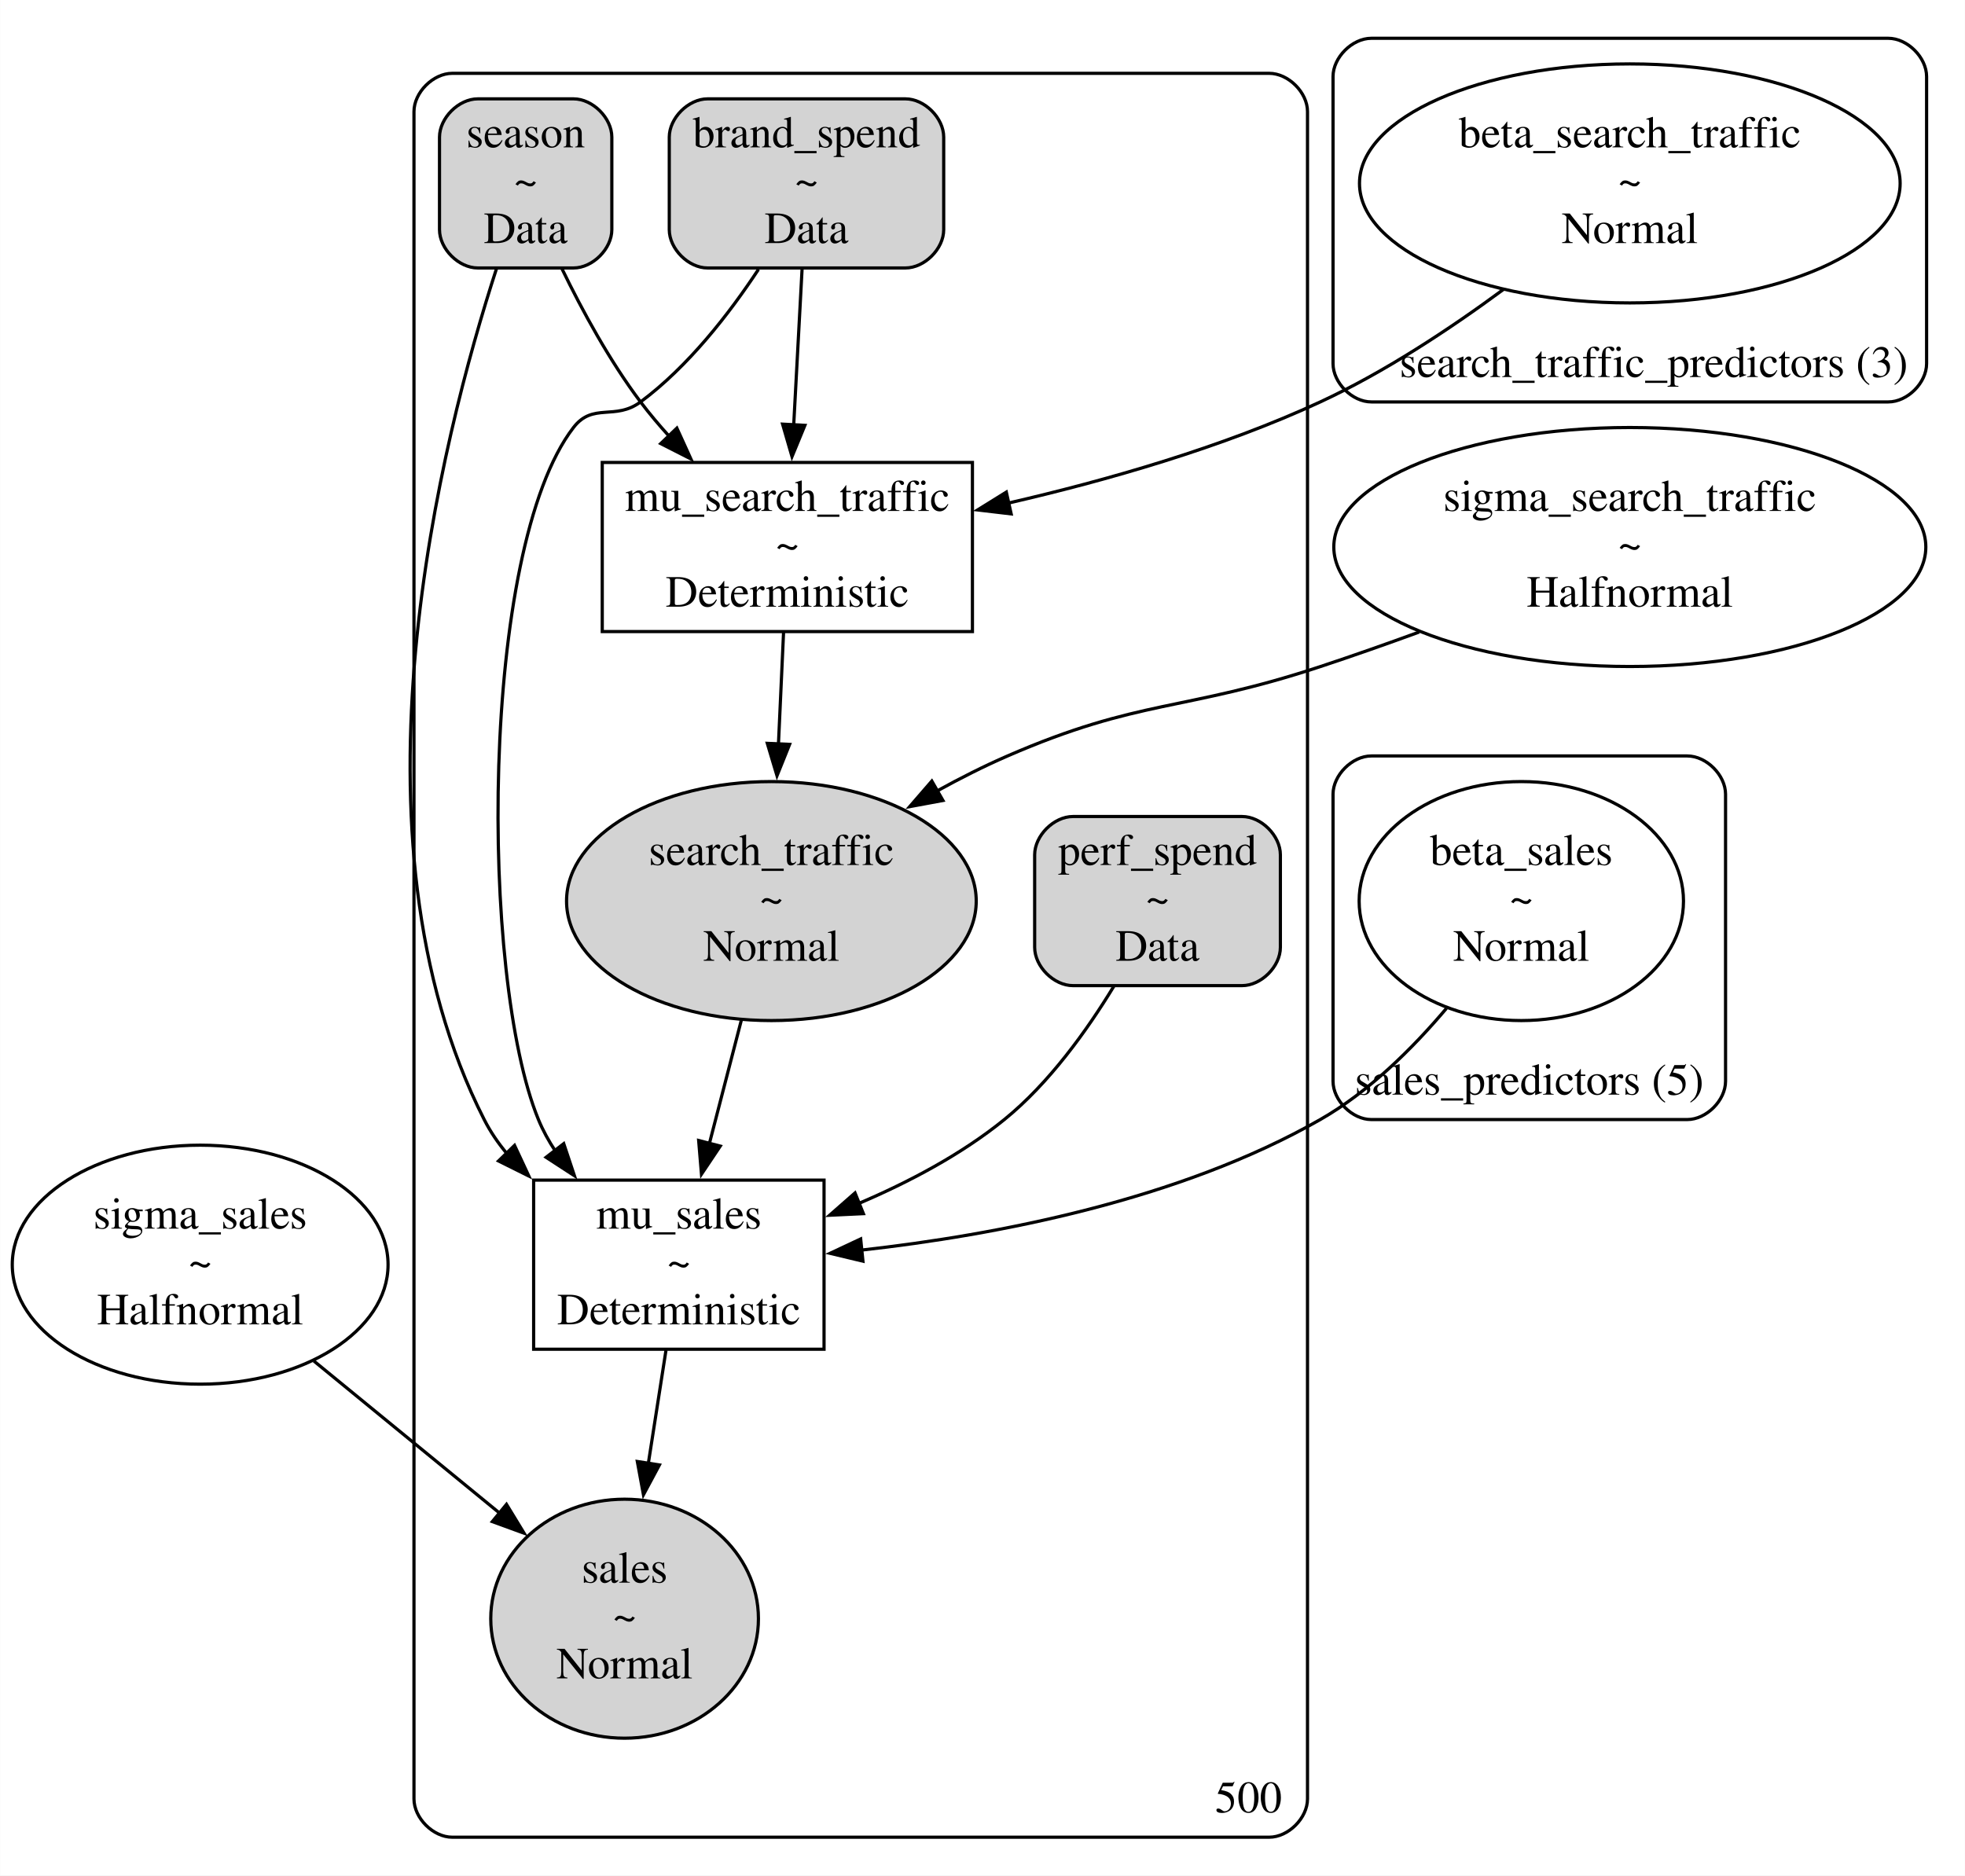
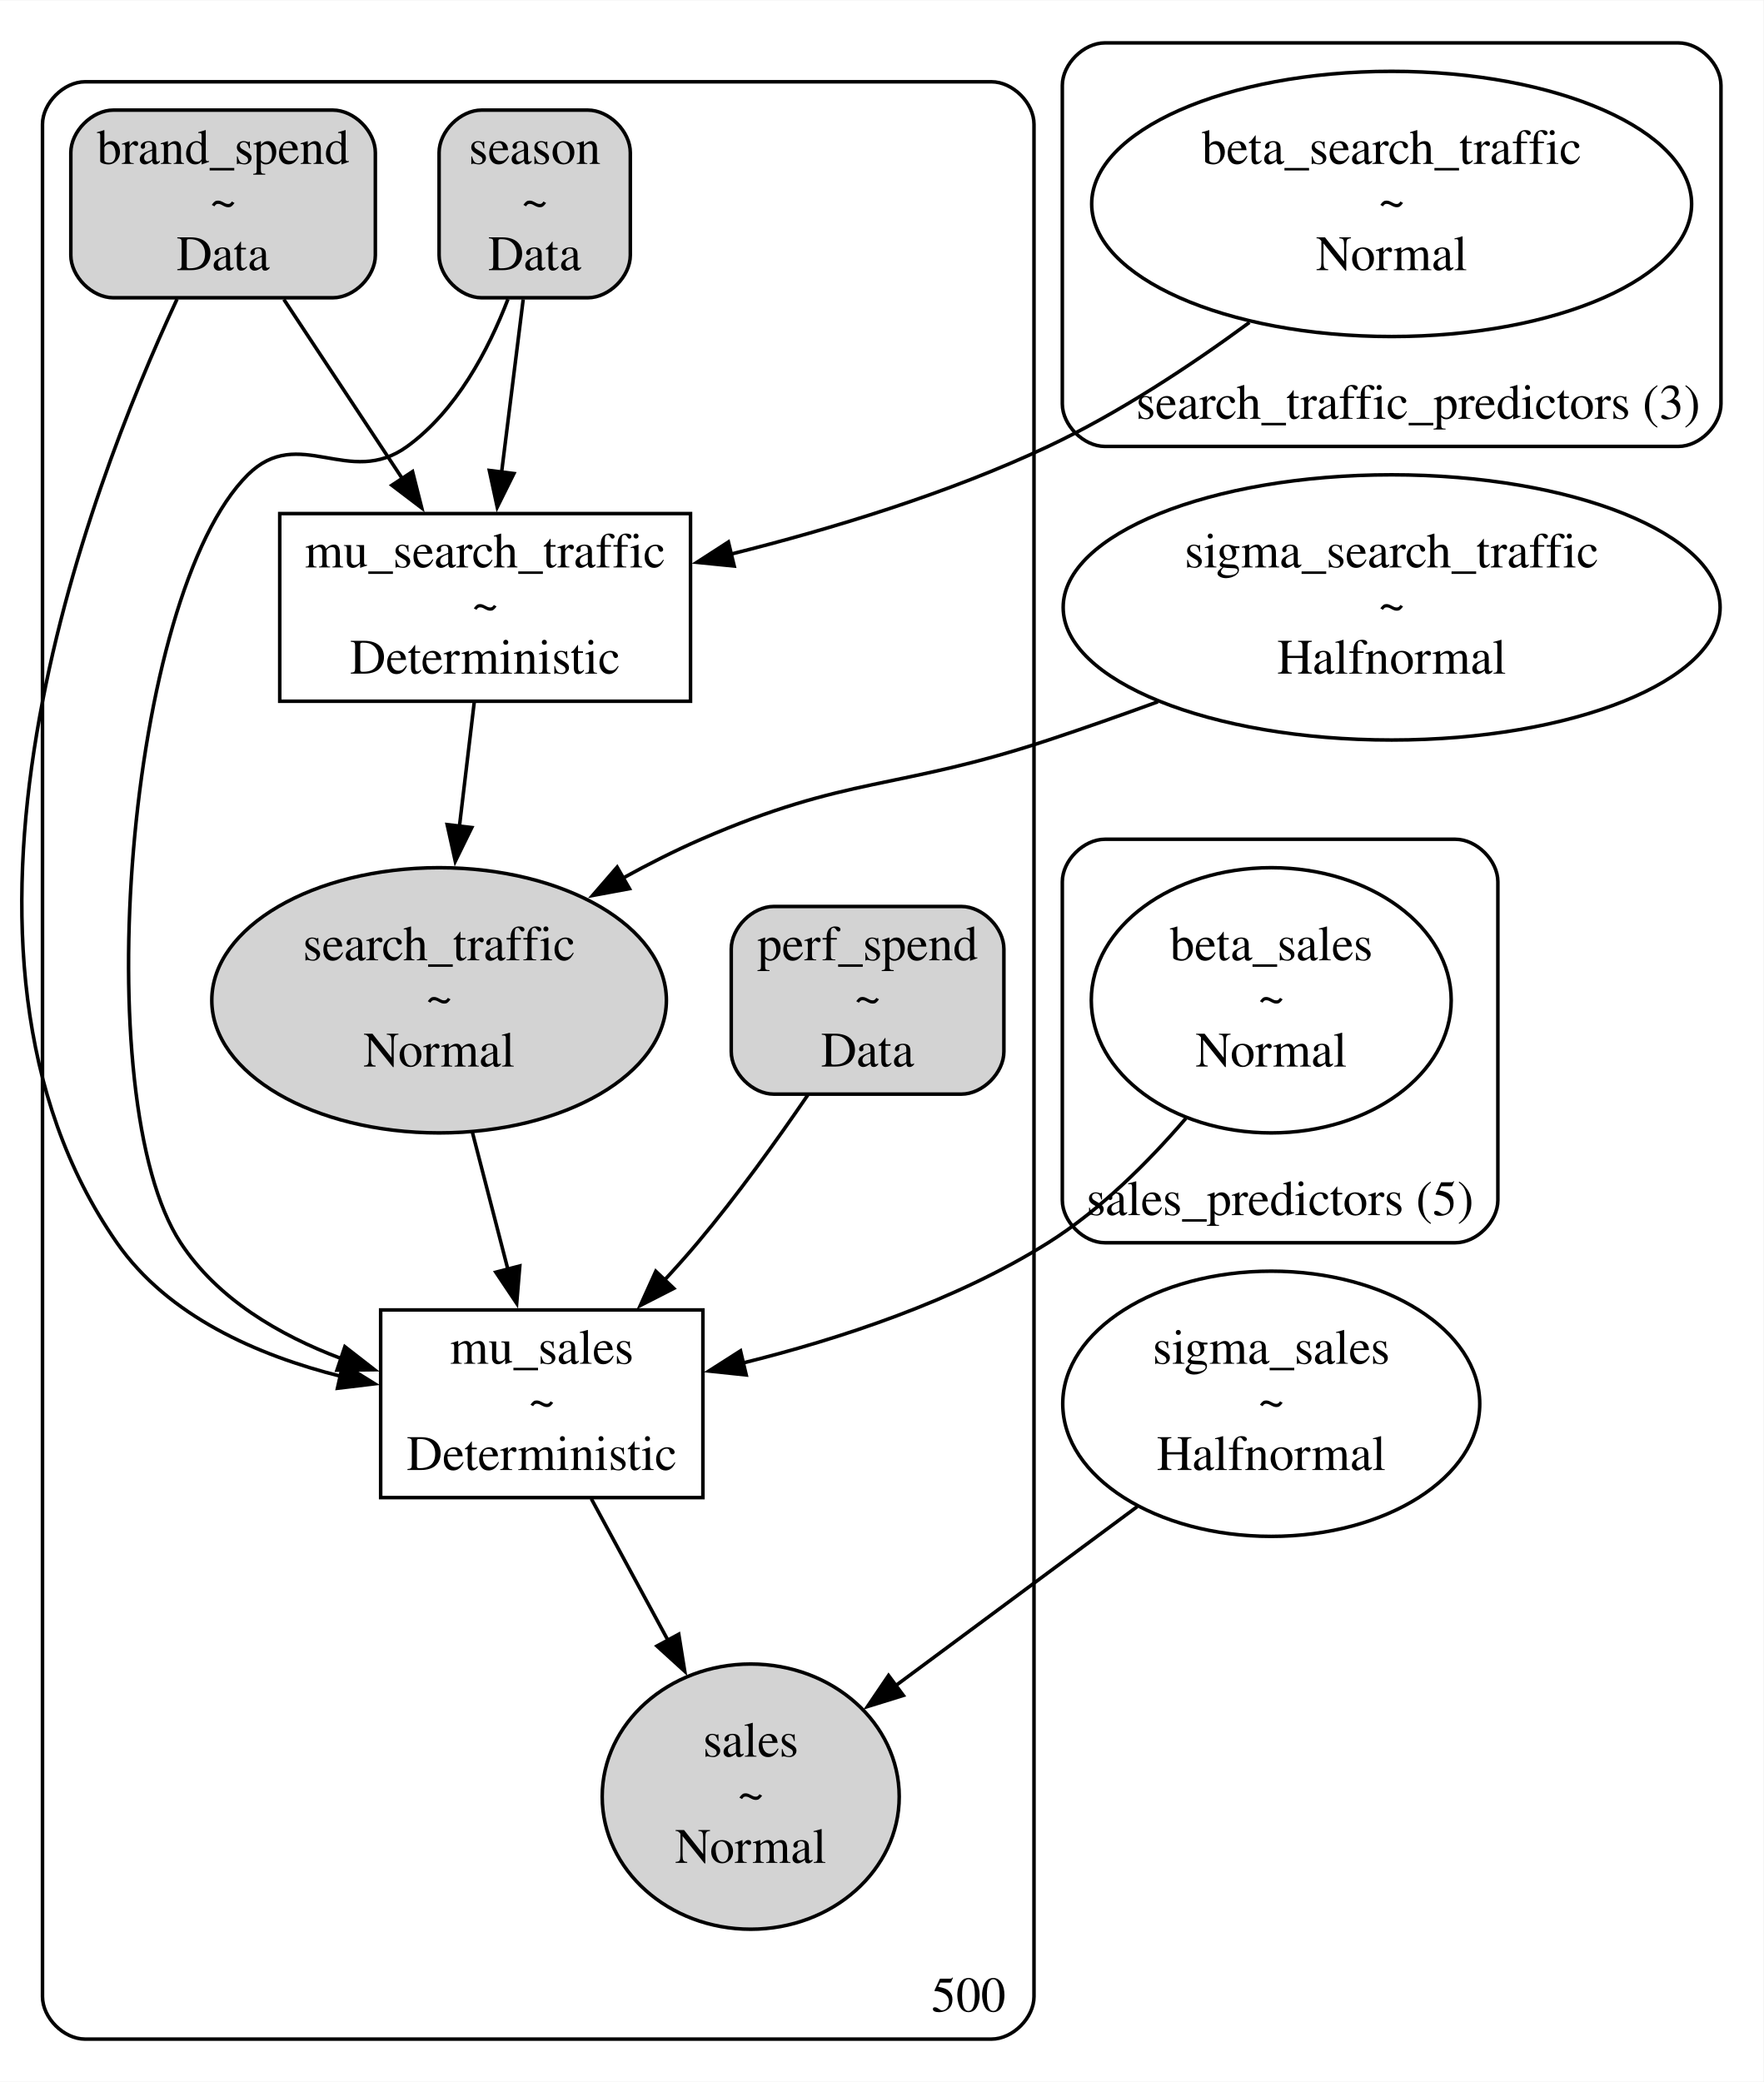
- <svg xmlns="http://www.w3.org/2000/svg" width="616pt" height="588pt" viewBox="0.00 0.00 615.69 587.77">
+ <svg xmlns="http://www.w3.org/2000/svg" width="498pt" height="588pt" viewBox="0.00 0.00 498.00 587.77">
  <g id="graph0" class="graph" transform="scale(1 1) rotate(0) translate(4 583.77)">
-     <polygon fill="white" stroke="none" points="-4,4 -4,-583.77 611.69,-583.77 611.69,4 -4,4" />
+     <polygon fill="white" stroke="none" points="-4,4 -4,-583.77 494,-583.77 494,4 -4,4" />
    <g id="clust1" class="cluster">
-       <path fill="none" stroke="black" d="M137.69,-8C137.69,-8 393.69,-8 393.69,-8 399.69,-8 405.69,-14 405.69,-20 405.69,-20 405.69,-548.79 405.69,-548.79 405.69,-554.79 399.69,-560.79 393.69,-560.79 393.69,-560.79 137.69,-560.79 137.69,-560.79 131.69,-560.79 125.69,-554.79 125.69,-548.79 125.69,-548.79 125.69,-20 125.69,-20 125.69,-14 131.69,-8 137.69,-8" />
-       <text text-anchor="middle" x="387.19" y="-15.8" font-family="Times,serif" font-size="14.00">500</text>
+       <path fill="none" stroke="black" d="M20,-8C20,-8 276,-8 276,-8 282,-8 288,-14 288,-20 288,-20 288,-548.79 288,-548.79 288,-554.79 282,-560.79 276,-560.79 276,-560.79 20,-560.79 20,-560.79 14,-560.79 8,-554.79 8,-548.79 8,-548.79 8,-20 8,-20 8,-14 14,-8 20,-8" />
+       <text text-anchor="middle" x="269.5" y="-15.8" font-family="Times,serif" font-size="14.00">500</text>
    </g>
    <g id="clust2" class="cluster">
-       <path fill="none" stroke="black" d="M425.69,-232.91C425.69,-232.91 524.69,-232.91 524.69,-232.91 530.69,-232.91 536.69,-238.91 536.69,-244.91 536.69,-244.91 536.69,-334.86 536.69,-334.86 536.69,-340.86 530.69,-346.86 524.69,-346.86 524.69,-346.86 425.69,-346.86 425.69,-346.86 419.69,-346.86 413.69,-340.86 413.69,-334.86 413.69,-334.86 413.69,-244.91 413.69,-244.91 413.69,-238.91 419.69,-232.91 425.69,-232.91" />
-       <text text-anchor="middle" x="475.19" y="-240.71" font-family="Times,serif" font-size="14.00">sales_predictors (5)</text>
+       <path fill="none" stroke="black" d="M308,-232.91C308,-232.91 407,-232.91 407,-232.91 413,-232.91 419,-238.91 419,-244.91 419,-244.91 419,-334.86 419,-334.86 419,-340.86 413,-346.86 407,-346.86 407,-346.86 308,-346.86 308,-346.86 302,-346.86 296,-340.86 296,-334.86 296,-334.86 296,-244.91 296,-244.91 296,-238.91 302,-232.91 308,-232.91" />
+       <text text-anchor="middle" x="357.5" y="-240.71" font-family="Times,serif" font-size="14.00">sales_predictors (5)</text>
    </g>
    <g id="clust3" class="cluster">
-       <path fill="none" stroke="black" d="M425.69,-457.81C425.69,-457.81 587.69,-457.81 587.69,-457.81 593.69,-457.81 599.69,-463.81 599.69,-469.81 599.69,-469.81 599.69,-559.77 599.69,-559.77 599.69,-565.77 593.69,-571.77 587.69,-571.77 587.69,-571.77 425.69,-571.77 425.69,-571.77 419.69,-571.77 413.69,-565.77 413.69,-559.77 413.69,-559.77 413.69,-469.81 413.69,-469.81 413.69,-463.81 419.69,-457.81 425.69,-457.81" />
-       <text text-anchor="middle" x="514.19" y="-465.61" font-family="Times,serif" font-size="14.00">search_traffic_predictors (3)</text>
+       <path fill="none" stroke="black" d="M308,-457.81C308,-457.81 470,-457.81 470,-457.81 476,-457.81 482,-463.81 482,-469.81 482,-469.81 482,-559.77 482,-559.77 482,-565.77 476,-571.77 470,-571.77 470,-571.77 308,-571.77 308,-571.77 302,-571.77 296,-565.77 296,-559.77 296,-559.77 296,-469.81 296,-469.81 296,-463.81 302,-457.81 308,-457.81" />
+       <text text-anchor="middle" x="396.5" y="-465.61" font-family="Times,serif" font-size="14.00">search_traffic_predictors (3)</text>
    </g>
    <g id="node1" class="node">
-       <polygon fill="none" stroke="black" points="300.69,-438.84 184.69,-438.84 184.69,-385.84 300.69,-385.84 300.69,-438.84" />
-       <text text-anchor="middle" x="242.69" y="-423.64" font-family="Times,serif" font-size="14.00">mu_search_traffic</text>
-       <text text-anchor="middle" x="242.69" y="-408.64" font-family="Times,serif" font-size="14.00">~</text>
-       <text text-anchor="middle" x="242.69" y="-393.64" font-family="Times,serif" font-size="14.00">Deterministic</text>
+       <ellipse fill="lightgrey" stroke="black" cx="208" cy="-76.48" rx="41.94" ry="37.45" />
+       <text text-anchor="middle" x="208" y="-87.78" font-family="Times,serif" font-size="14.00">sales</text>
+       <text text-anchor="middle" x="208" y="-72.78" font-family="Times,serif" font-size="14.00">~</text>
+       <text text-anchor="middle" x="208" y="-57.78" font-family="Times,serif" font-size="14.00">Normal</text>
+     </g>
+     <g id="node2" class="node">
+       <polygon fill="none" stroke="black" points="191,-438.84 75,-438.84 75,-385.84 191,-385.84 191,-438.84" />
+       <text text-anchor="middle" x="133" y="-423.64" font-family="Times,serif" font-size="14.00">mu_search_traffic</text>
+       <text text-anchor="middle" x="133" y="-408.64" font-family="Times,serif" font-size="14.00">~</text>
+       <text text-anchor="middle" x="133" y="-393.64" font-family="Times,serif" font-size="14.00">Deterministic</text>
+     </g>
+     <g id="node7" class="node">
+       <ellipse fill="lightgrey" stroke="black" cx="120" cy="-301.38" rx="64.19" ry="37.45" />
+       <text text-anchor="middle" x="120" y="-312.68" font-family="Times,serif" font-size="14.00">search_traffic</text>
+       <text text-anchor="middle" x="120" y="-297.68" font-family="Times,serif" font-size="14.00">~</text>
+       <text text-anchor="middle" x="120" y="-282.68" font-family="Times,serif" font-size="14.00">Normal</text>
+     </g>
+     <g id="edge1" class="edge">
+       <path fill="none" stroke="black" d="M129.92,-385.52C128.67,-375.02 127.18,-362.55 125.74,-350.5" />
+       <polygon fill="black" stroke="black" points="129.23,-350.17 124.57,-340.65 122.28,-351 129.23,-350.17" />
+     </g>
+     <g id="node3" class="node">
+       <path fill="lightgrey" stroke="black" d="M162,-552.79C162,-552.79 132,-552.79 132,-552.79 126,-552.79 120,-546.79 120,-540.79 120,-540.79 120,-511.79 120,-511.79 120,-505.79 126,-499.79 132,-499.79 132,-499.79 162,-499.79 162,-499.79 168,-499.79 174,-505.79 174,-511.79 174,-511.79 174,-540.79 174,-540.79 174,-546.79 168,-552.79 162,-552.79" />
+       <text text-anchor="middle" x="147" y="-537.59" font-family="Times,serif" font-size="14.00">season</text>
+       <text text-anchor="middle" x="147" y="-522.59" font-family="Times,serif" font-size="14.00">~</text>
+       <text text-anchor="middle" x="147" y="-507.59" font-family="Times,serif" font-size="14.00">Data</text>
+     </g>
+     <g id="edge8" class="edge">
+       <path fill="none" stroke="black" d="M143.75,-499.32C141.93,-484.77 139.63,-466.37 137.63,-450.33" />
+       <polygon fill="black" stroke="black" points="141.13,-450.15 136.42,-440.66 134.19,-451.02 141.13,-450.15" />
+     </g>
+     <g id="node6" class="node">
+       <polygon fill="none" stroke="black" points="194.5,-213.93 103.5,-213.93 103.5,-160.93 194.5,-160.93 194.5,-213.93" />
+       <text text-anchor="middle" x="149" y="-198.73" font-family="Times,serif" font-size="14.00">mu_sales</text>
+       <text text-anchor="middle" x="149" y="-183.73" font-family="Times,serif" font-size="14.00">~</text>
+       <text text-anchor="middle" x="149" y="-168.73" font-family="Times,serif" font-size="14.00">Deterministic</text>
+     </g>
+     <g id="edge6" class="edge">
+       <path fill="none" stroke="black" d="M139.44,-499.38C133.89,-484.94 124.86,-467.88 111,-457.81 94.57,-445.87 80.41,-464.13 66,-449.81 31.67,-415.71 20.49,-273.38 47,-232.91 57.39,-217.05 74.8,-206.81 92.32,-200.22" />
+       <polygon fill="black" stroke="black" points="93.39,-203.55 101.75,-197.05 91.16,-196.92 93.39,-203.55" />
+     </g>
+     <g id="node4" class="node">
+       <path fill="lightgrey" stroke="black" d="M90,-552.79C90,-552.79 28,-552.79 28,-552.79 22,-552.79 16,-546.79 16,-540.79 16,-540.79 16,-511.79 16,-511.79 16,-505.79 22,-499.79 28,-499.79 28,-499.79 90,-499.79 90,-499.79 96,-499.79 102,-505.79 102,-511.79 102,-511.79 102,-540.79 102,-540.79 102,-546.79 96,-552.79 90,-552.79" />
+       <text text-anchor="middle" x="59" y="-537.59" font-family="Times,serif" font-size="14.00">brand_spend</text>
+       <text text-anchor="middle" x="59" y="-522.59" font-family="Times,serif" font-size="14.00">~</text>
+       <text text-anchor="middle" x="59" y="-507.59" font-family="Times,serif" font-size="14.00">Data</text>
+     </g>
+     <g id="edge9" class="edge">
+       <path fill="none" stroke="black" d="M76.16,-499.32C86.16,-484.21 98.89,-464.94 109.77,-448.48" />
+       <polygon fill="black" stroke="black" points="112.5,-450.7 115.1,-440.42 106.66,-446.84 112.5,-450.7" />
+     </g>
+     <g id="edge7" class="edge">
+       <path fill="none" stroke="black" d="M46,-499.42C20.55,-444.74 -28.56,-315.63 29,-232.91 43.41,-212.2 68.63,-201.12 92.25,-195.19" />
+       <polygon fill="black" stroke="black" points="92.82,-198.65 101.82,-193.07 91.3,-191.81 92.82,-198.65" />
    </g>
    <g id="node5" class="node">
-       <ellipse fill="lightgrey" stroke="black" cx="237.69" cy="-301.38" rx="64.19" ry="37.45" />
-       <text text-anchor="middle" x="237.69" y="-312.68" font-family="Times,serif" font-size="14.00">search_traffic</text>
-       <text text-anchor="middle" x="237.69" y="-297.68" font-family="Times,serif" font-size="14.00">~</text>
-       <text text-anchor="middle" x="237.69" y="-282.68" font-family="Times,serif" font-size="14.00">Normal</text>
+       <path fill="lightgrey" stroke="black" d="M267.5,-327.88C267.5,-327.88 214.5,-327.88 214.5,-327.88 208.5,-327.88 202.5,-321.88 202.5,-315.88 202.5,-315.88 202.5,-286.88 202.5,-286.88 202.5,-280.88 208.5,-274.88 214.5,-274.88 214.5,-274.88 267.5,-274.88 267.5,-274.88 273.5,-274.88 279.5,-280.88 279.5,-286.88 279.5,-286.88 279.5,-315.88 279.5,-315.88 279.5,-321.88 273.5,-327.88 267.5,-327.88" />
+       <text text-anchor="middle" x="241" y="-312.68" font-family="Times,serif" font-size="14.00">perf_spend</text>
+       <text text-anchor="middle" x="241" y="-297.68" font-family="Times,serif" font-size="14.00">~</text>
+       <text text-anchor="middle" x="241" y="-282.68" font-family="Times,serif" font-size="14.00">Data</text>
    </g>
-     <g id="edge1" class="edge">
-       <path fill="none" stroke="black" d="M241.5,-385.52C241.02,-375.02 240.45,-362.55 239.9,-350.5" />
-       <polygon fill="black" stroke="black" points="243.4,-350.49 239.45,-340.66 236.41,-350.81 243.4,-350.49" />
+     <g id="edge3" class="edge">
+       <path fill="none" stroke="black" d="M224.15,-274.67C215.34,-261.76 204.1,-246.11 193,-232.91 190.01,-229.35 186.79,-225.75 183.51,-222.2" />
+       <polygon fill="black" stroke="black" points="186.27,-220.02 176.83,-215.2 181.2,-224.85 186.27,-220.02" />
    </g>
-     <g id="node2" class="node">
-       <ellipse fill="lightgrey" stroke="black" cx="191.69" cy="-76.48" rx="41.94" ry="37.45" />
-       <text text-anchor="middle" x="191.69" y="-87.78" font-family="Times,serif" font-size="14.00">sales</text>
-       <text text-anchor="middle" x="191.69" y="-72.78" font-family="Times,serif" font-size="14.00">~</text>
-       <text text-anchor="middle" x="191.69" y="-57.78" font-family="Times,serif" font-size="14.00">Normal</text>
+     <g id="edge11" class="edge">
+       <path fill="none" stroke="black" d="M162.98,-160.61C169.44,-148.67 177.3,-134.18 184.62,-120.65" />
+       <polygon fill="black" stroke="black" points="187.68,-122.34 189.37,-111.88 181.53,-119.01 187.68,-122.34" />
    </g>
-     <g id="node3" class="node">
-       <path fill="lightgrey" stroke="black" d="M279.69,-552.79C279.69,-552.79 217.69,-552.79 217.69,-552.79 211.69,-552.79 205.69,-546.79 205.69,-540.79 205.69,-540.79 205.69,-511.79 205.69,-511.79 205.69,-505.79 211.69,-499.79 217.69,-499.79 217.69,-499.79 279.69,-499.79 279.69,-499.79 285.69,-499.79 291.69,-505.79 291.69,-511.79 291.69,-511.79 291.69,-540.79 291.69,-540.79 291.69,-546.79 285.69,-552.79 279.69,-552.79" />
-       <text text-anchor="middle" x="248.69" y="-537.59" font-family="Times,serif" font-size="14.00">brand_spend</text>
-       <text text-anchor="middle" x="248.69" y="-522.59" font-family="Times,serif" font-size="14.00">~</text>
-       <text text-anchor="middle" x="248.69" y="-507.59" font-family="Times,serif" font-size="14.00">Data</text>
+     <g id="edge5" class="edge">
+       <path fill="none" stroke="black" d="M129.42,-264.04C132.63,-251.62 136.23,-237.73 139.46,-225.27" />
+       <polygon fill="black" stroke="black" points="142.79,-226.35 141.91,-215.79 136.02,-224.59 142.79,-226.35" />
+     </g>
+     <g id="node8" class="node">
+       <ellipse fill="none" stroke="black" cx="355" cy="-301.38" rx="50.82" ry="37.45" />
+       <text text-anchor="middle" x="355" y="-312.68" font-family="Times,serif" font-size="14.00">beta_sales</text>
+       <text text-anchor="middle" x="355" y="-297.68" font-family="Times,serif" font-size="14.00">~</text>
+       <text text-anchor="middle" x="355" y="-282.68" font-family="Times,serif" font-size="14.00">Normal</text>
+     </g>
+     <g id="edge4" class="edge">
+       <path fill="none" stroke="black" d="M330.88,-268.03C320.16,-255.56 306.66,-242.11 292,-232.91 265.87,-216.5 233.25,-205.75 205.76,-198.94" />
+       <polygon fill="black" stroke="black" points="206.73,-195.57 196.19,-196.68 205.12,-202.38 206.73,-195.57" />
+     </g>
+     <g id="node9" class="node">
+       <ellipse fill="none" stroke="black" cx="389" cy="-412.34" rx="92.76" ry="37.45" />
+       <text text-anchor="middle" x="389" y="-423.64" font-family="Times,serif" font-size="14.00">sigma_search_traffic</text>
+       <text text-anchor="middle" x="389" y="-408.64" font-family="Times,serif" font-size="14.00">~</text>
+       <text text-anchor="middle" x="389" y="-393.64" font-family="Times,serif" font-size="14.00">Halfnormal</text>
+     </g>
+     <g id="edge2" class="edge">
+       <path fill="none" stroke="black" d="M322.99,-385.69C312.67,-381.92 302.08,-378.19 292,-374.86 248.99,-360.65 235.55,-364.91 194,-346.86 186.63,-343.66 179.1,-339.85 171.8,-335.82" />
+       <polygon fill="black" stroke="black" points="173.76,-332.91 163.34,-330.98 170.28,-338.99 173.76,-332.91" />
+     </g>
+     <g id="node10" class="node">
+       <ellipse fill="none" stroke="black" cx="355" cy="-187.43" rx="58.88" ry="37.45" />
+       <text text-anchor="middle" x="355" y="-198.73" font-family="Times,serif" font-size="14.00">sigma_sales</text>
+       <text text-anchor="middle" x="355" y="-183.73" font-family="Times,serif" font-size="14.00">~</text>
+       <text text-anchor="middle" x="355" y="-168.73" font-family="Times,serif" font-size="14.00">Halfnormal</text>
+     </g>
+     <g id="edge12" class="edge">
+       <path fill="none" stroke="black" d="M317.14,-158.37C296.25,-142.88 270.28,-123.64 248.91,-107.8" />
+       <polygon fill="black" stroke="black" points="251.1,-105.06 240.98,-101.92 246.93,-110.69 251.1,-105.06" />
+     </g>
+     <g id="node11" class="node">
+       <ellipse fill="none" stroke="black" cx="389" cy="-526.29" rx="84.71" ry="37.45" />
+       <text text-anchor="middle" x="389" y="-537.59" font-family="Times,serif" font-size="14.00">beta_search_traffic</text>
+       <text text-anchor="middle" x="389" y="-522.59" font-family="Times,serif" font-size="14.00">~</text>
+       <text text-anchor="middle" x="389" y="-507.59" font-family="Times,serif" font-size="14.00">Normal</text>
    </g>
    <g id="edge10" class="edge">
-       <path fill="none" stroke="black" d="M247.3,-499.32C246.52,-484.77 245.53,-466.37 244.67,-450.33" />
-       <polygon fill="black" stroke="black" points="248.19,-450.47 244.15,-440.67 241.2,-450.85 248.19,-450.47" />
-     </g>
-     <g id="node7" class="node">
-       <polygon fill="none" stroke="black" points="254.19,-213.93 163.19,-213.93 163.19,-160.93 254.19,-160.93 254.19,-213.93" />
-       <text text-anchor="middle" x="208.69" y="-198.73" font-family="Times,serif" font-size="14.00">mu_sales</text>
-       <text text-anchor="middle" x="208.69" y="-183.73" font-family="Times,serif" font-size="14.00">~</text>
-       <text text-anchor="middle" x="208.69" y="-168.73" font-family="Times,serif" font-size="14.00">Deterministic</text>
-     </g>
-     <g id="edge3" class="edge">
-       <path fill="none" stroke="black" d="M233.65,-499.36C224.48,-485.45 211.65,-468.93 196.69,-457.81 188.67,-451.86 181.79,-457.72 175.69,-449.81 146.23,-411.59 146.34,-277.55 164.69,-232.91 166.09,-229.49 167.9,-226.2 169.98,-223.06" />
-       <polygon fill="black" stroke="black" points="172.62,-225.36 175.97,-215.3 167.09,-221.08 172.62,-225.36" />
-     </g>
-     <g id="node4" class="node">
-       <path fill="lightgrey" stroke="black" d="M175.69,-552.79C175.69,-552.79 145.69,-552.79 145.69,-552.79 139.69,-552.79 133.69,-546.79 133.69,-540.79 133.69,-540.79 133.69,-511.79 133.69,-511.79 133.69,-505.79 139.69,-499.79 145.69,-499.79 145.69,-499.79 175.69,-499.79 175.69,-499.79 181.69,-499.79 187.69,-505.79 187.69,-511.79 187.69,-511.79 187.69,-540.79 187.69,-540.79 187.69,-546.79 181.69,-552.79 175.69,-552.79" />
-       <text text-anchor="middle" x="160.69" y="-537.59" font-family="Times,serif" font-size="14.00">season</text>
-       <text text-anchor="middle" x="160.69" y="-522.59" font-family="Times,serif" font-size="14.00">~</text>
-       <text text-anchor="middle" x="160.69" y="-507.59" font-family="Times,serif" font-size="14.00">Data</text>
-     </g>
-     <g id="edge9" class="edge">
-       <path fill="none" stroke="black" d="M172.09,-499.49C178.44,-486.42 187.02,-470.64 196.69,-457.81 199.47,-454.12 202.57,-450.45 205.8,-446.9" />
-       <polygon fill="black" stroke="black" points="208.07,-449.6 212.46,-439.95 203.01,-444.75 208.07,-449.6" />
-     </g>
-     <g id="edge5" class="edge">
-       <path fill="none" stroke="black" d="M151.58,-499.67C134.31,-446.54 102.44,-321.91 147.69,-232.91 149.61,-229.12 152.03,-225.58 154.78,-222.28" />
-       <polygon fill="black" stroke="black" points="157.2,-224.81 161.68,-215.21 152.19,-219.93 157.2,-224.81" />
-     </g>
-     <g id="edge7" class="edge">
-       <path fill="none" stroke="black" d="M228.27,-264.04C225.06,-251.62 221.46,-237.73 218.23,-225.27" />
-       <polygon fill="black" stroke="black" points="221.67,-224.59 215.78,-215.79 214.9,-226.35 221.67,-224.59" />
-     </g>
-     <g id="node6" class="node">
-       <path fill="lightgrey" stroke="black" d="M385.19,-327.88C385.19,-327.88 332.19,-327.88 332.19,-327.88 326.19,-327.88 320.19,-321.88 320.19,-315.88 320.19,-315.88 320.19,-286.88 320.19,-286.88 320.19,-280.88 326.19,-274.88 332.19,-274.88 332.19,-274.88 385.19,-274.88 385.19,-274.88 391.19,-274.88 397.19,-280.88 397.19,-286.88 397.19,-286.88 397.19,-315.88 397.19,-315.88 397.19,-321.88 391.19,-327.88 385.19,-327.88" />
-       <text text-anchor="middle" x="358.69" y="-312.68" font-family="Times,serif" font-size="14.00">perf_spend</text>
-       <text text-anchor="middle" x="358.69" y="-297.68" font-family="Times,serif" font-size="14.00">~</text>
-       <text text-anchor="middle" x="358.69" y="-282.68" font-family="Times,serif" font-size="14.00">Data</text>
-     </g>
-     <g id="edge4" class="edge">
-       <path fill="none" stroke="black" d="M345.01,-274.69C336.6,-260.85 324.75,-244.32 310.69,-232.91 297.22,-221.97 280.64,-213.23 264.8,-206.5" />
-       <polygon fill="black" stroke="black" points="266.52,-203.42 255.94,-202.92 263.9,-209.91 266.52,-203.42" />
-     </g>
-     <g id="edge11" class="edge">
-       <path fill="none" stroke="black" d="M204.66,-160.61C202.99,-149.91 201,-137.16 199.09,-124.89" />
-       <polygon fill="black" stroke="black" points="202.6,-124.67 197.6,-115.33 195.68,-125.75 202.6,-124.67" />
-     </g>
-     <g id="node8" class="node">
-       <ellipse fill="none" stroke="black" cx="472.69" cy="-301.38" rx="50.82" ry="37.45" />
-       <text text-anchor="middle" x="472.69" y="-312.68" font-family="Times,serif" font-size="14.00">beta_sales</text>
-       <text text-anchor="middle" x="472.69" y="-297.68" font-family="Times,serif" font-size="14.00">~</text>
-       <text text-anchor="middle" x="472.69" y="-282.68" font-family="Times,serif" font-size="14.00">Normal</text>
-     </g>
-     <g id="edge6" class="edge">
-       <path fill="none" stroke="black" d="M449.23,-267.76C438.53,-255.09 424.86,-241.57 409.69,-232.91 365.43,-207.64 308.12,-196.72 266.02,-192.01" />
-       <polygon fill="black" stroke="black" points="266.38,-188.53 256.08,-190.99 265.67,-195.49 266.38,-188.53" />
-     </g>
-     <g id="node9" class="node">
-       <ellipse fill="none" stroke="black" cx="506.69" cy="-412.34" rx="92.76" ry="37.45" />
-       <text text-anchor="middle" x="506.69" y="-423.64" font-family="Times,serif" font-size="14.00">sigma_search_traffic</text>
-       <text text-anchor="middle" x="506.69" y="-408.64" font-family="Times,serif" font-size="14.00">~</text>
-       <text text-anchor="middle" x="506.69" y="-393.64" font-family="Times,serif" font-size="14.00">Halfnormal</text>
-     </g>
-     <g id="edge2" class="edge">
-       <path fill="none" stroke="black" d="M440.68,-385.69C430.36,-381.92 419.77,-378.19 409.69,-374.86 366.68,-360.65 353.24,-364.91 311.69,-346.86 304.32,-343.66 296.79,-339.85 289.49,-335.82" />
-       <polygon fill="black" stroke="black" points="291.45,-332.91 281.03,-330.98 287.97,-338.99 291.45,-332.91" />
-     </g>
-     <g id="node10" class="node">
-       <ellipse fill="none" stroke="black" cx="58.69" cy="-187.43" rx="58.88" ry="37.45" />
-       <text text-anchor="middle" x="58.69" y="-198.73" font-family="Times,serif" font-size="14.00">sigma_sales</text>
-       <text text-anchor="middle" x="58.69" y="-183.73" font-family="Times,serif" font-size="14.00">~</text>
-       <text text-anchor="middle" x="58.69" y="-168.73" font-family="Times,serif" font-size="14.00">Halfnormal</text>
-     </g>
-     <g id="edge12" class="edge">
-       <path fill="none" stroke="black" d="M94.33,-157.23C112.32,-142.5 134.17,-124.59 152.62,-109.49" />
-       <polygon fill="black" stroke="black" points="154.68,-112.32 160.19,-103.28 150.24,-106.91 154.68,-112.32" />
-     </g>
-     <g id="node11" class="node">
-       <ellipse fill="none" stroke="black" cx="506.69" cy="-526.29" rx="84.71" ry="37.45" />
-       <text text-anchor="middle" x="506.69" y="-537.59" font-family="Times,serif" font-size="14.00">beta_search_traffic</text>
-       <text text-anchor="middle" x="506.69" y="-522.59" font-family="Times,serif" font-size="14.00">~</text>
-       <text text-anchor="middle" x="506.69" y="-507.59" font-family="Times,serif" font-size="14.00">Normal</text>
-     </g>
-     <g id="edge8" class="edge">
-       <path fill="none" stroke="black" d="M467.07,-493.05C450.2,-480.6 429.79,-467.13 409.69,-457.81 378.9,-443.54 342.72,-433.2 311.92,-426.1" />
-       <polygon fill="black" stroke="black" points="312.83,-422.72 302.31,-423.96 311.31,-429.55 312.83,-422.72" />
+       <path fill="none" stroke="black" d="M348.85,-492.83C332.06,-480.49 311.86,-467.17 292,-457.81 263.84,-444.55 230.97,-434.53 202.44,-427.4" />
+       <polygon fill="black" stroke="black" points="203.34,-424.02 192.8,-425.07 201.7,-430.82 203.34,-424.02" />
    </g>
  </g>
</svg>
